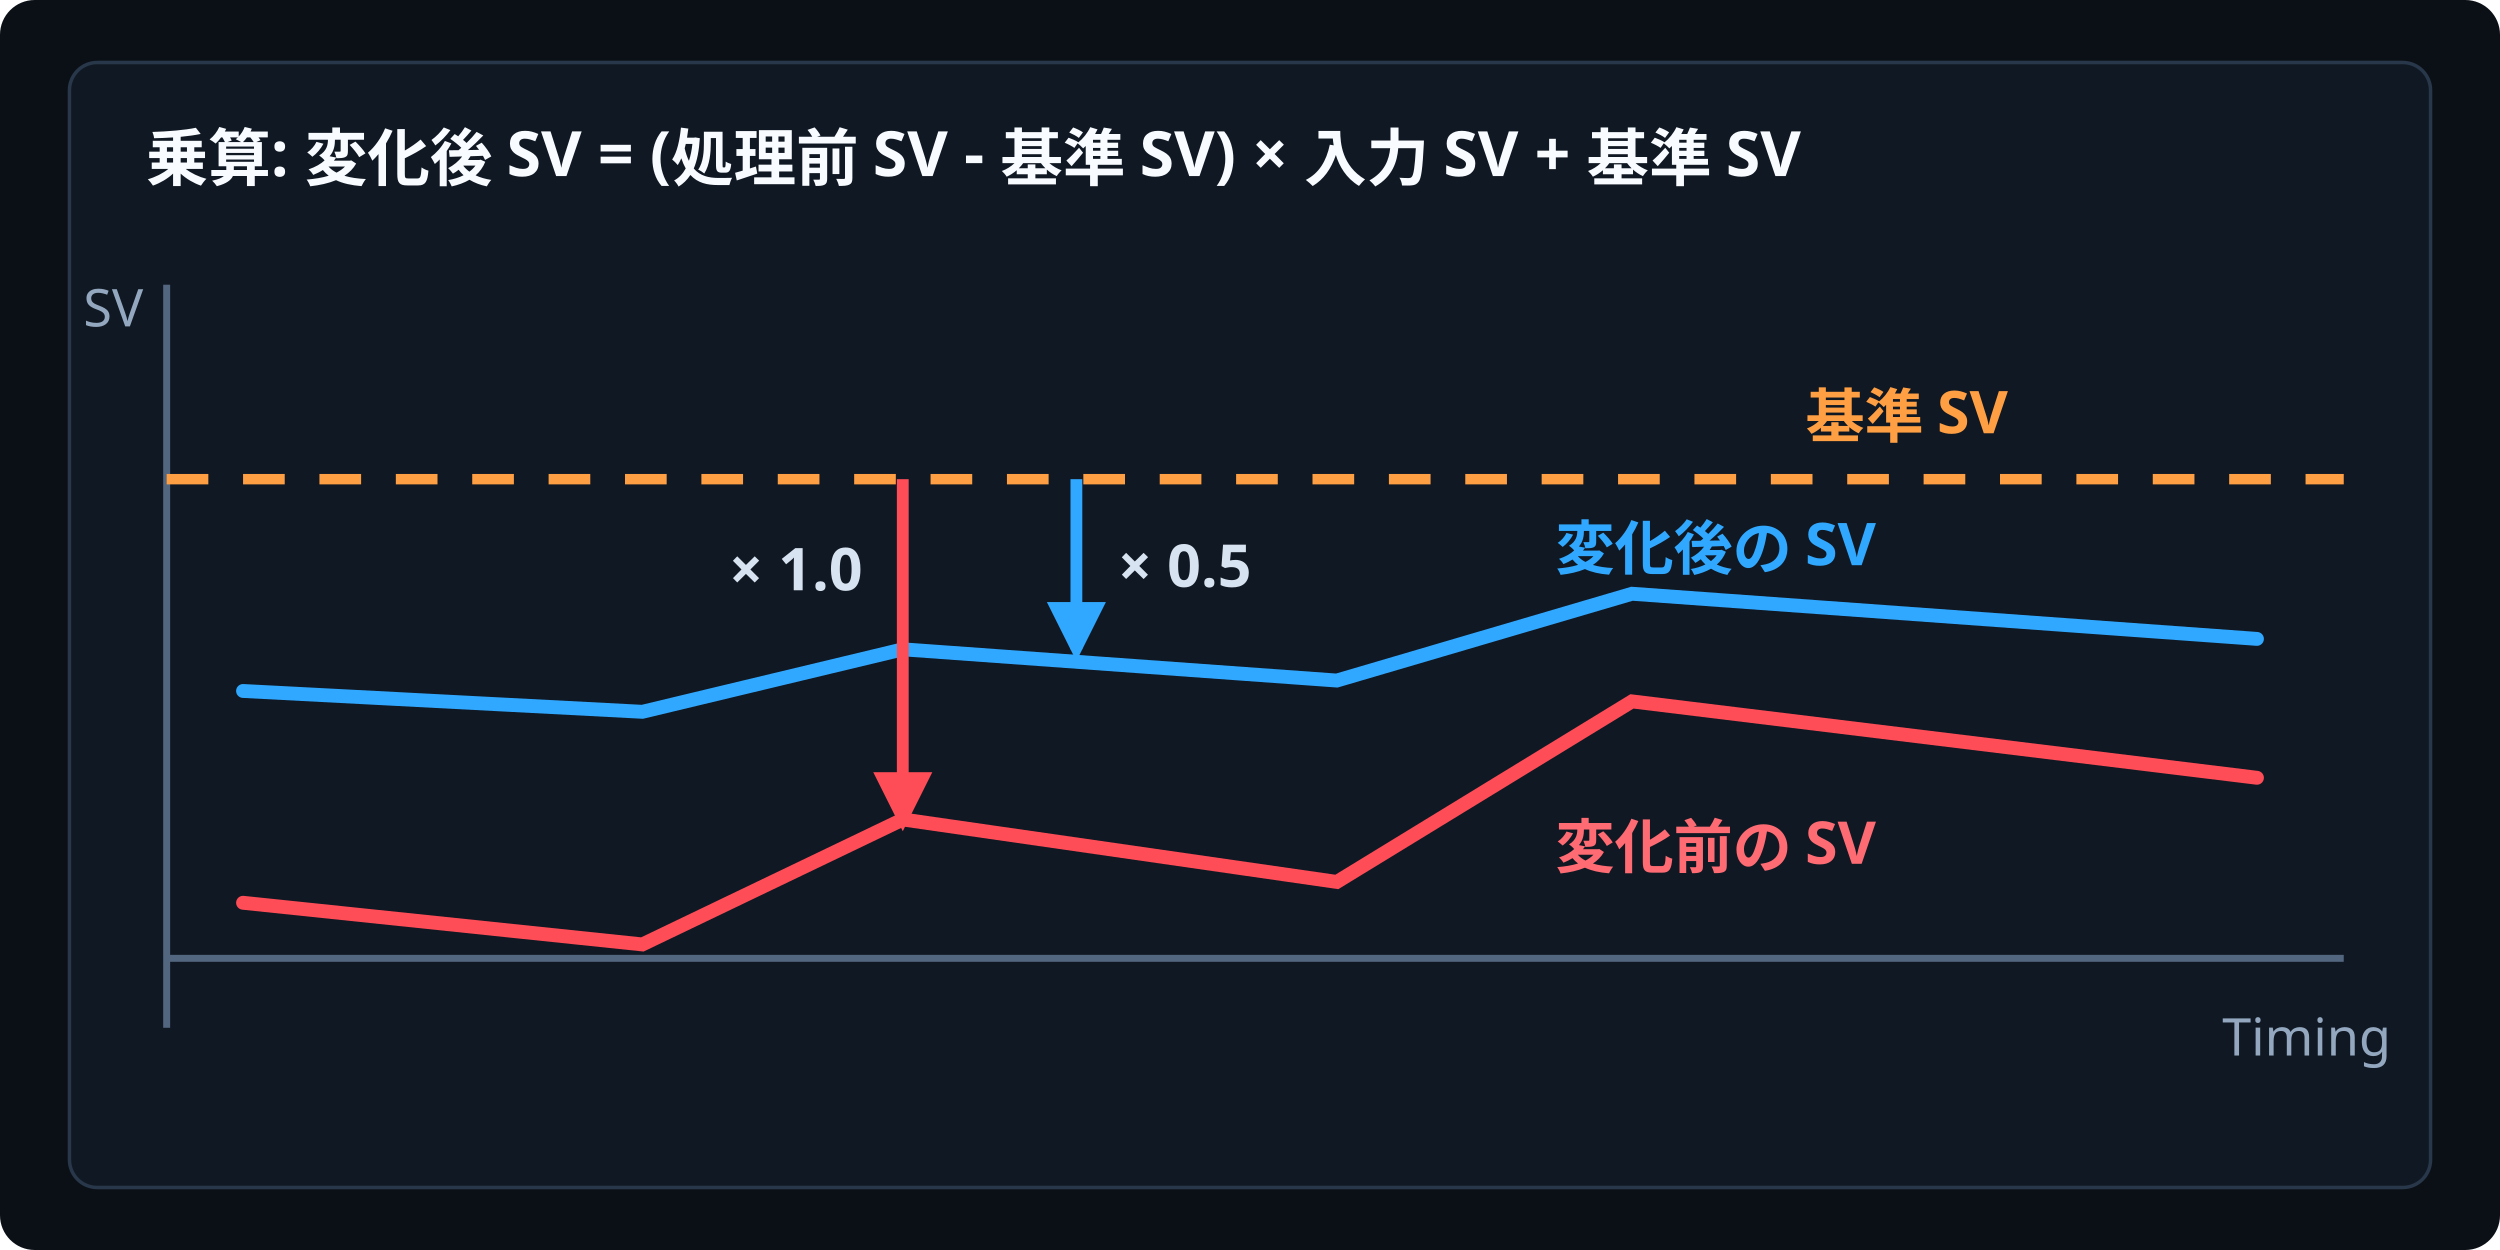
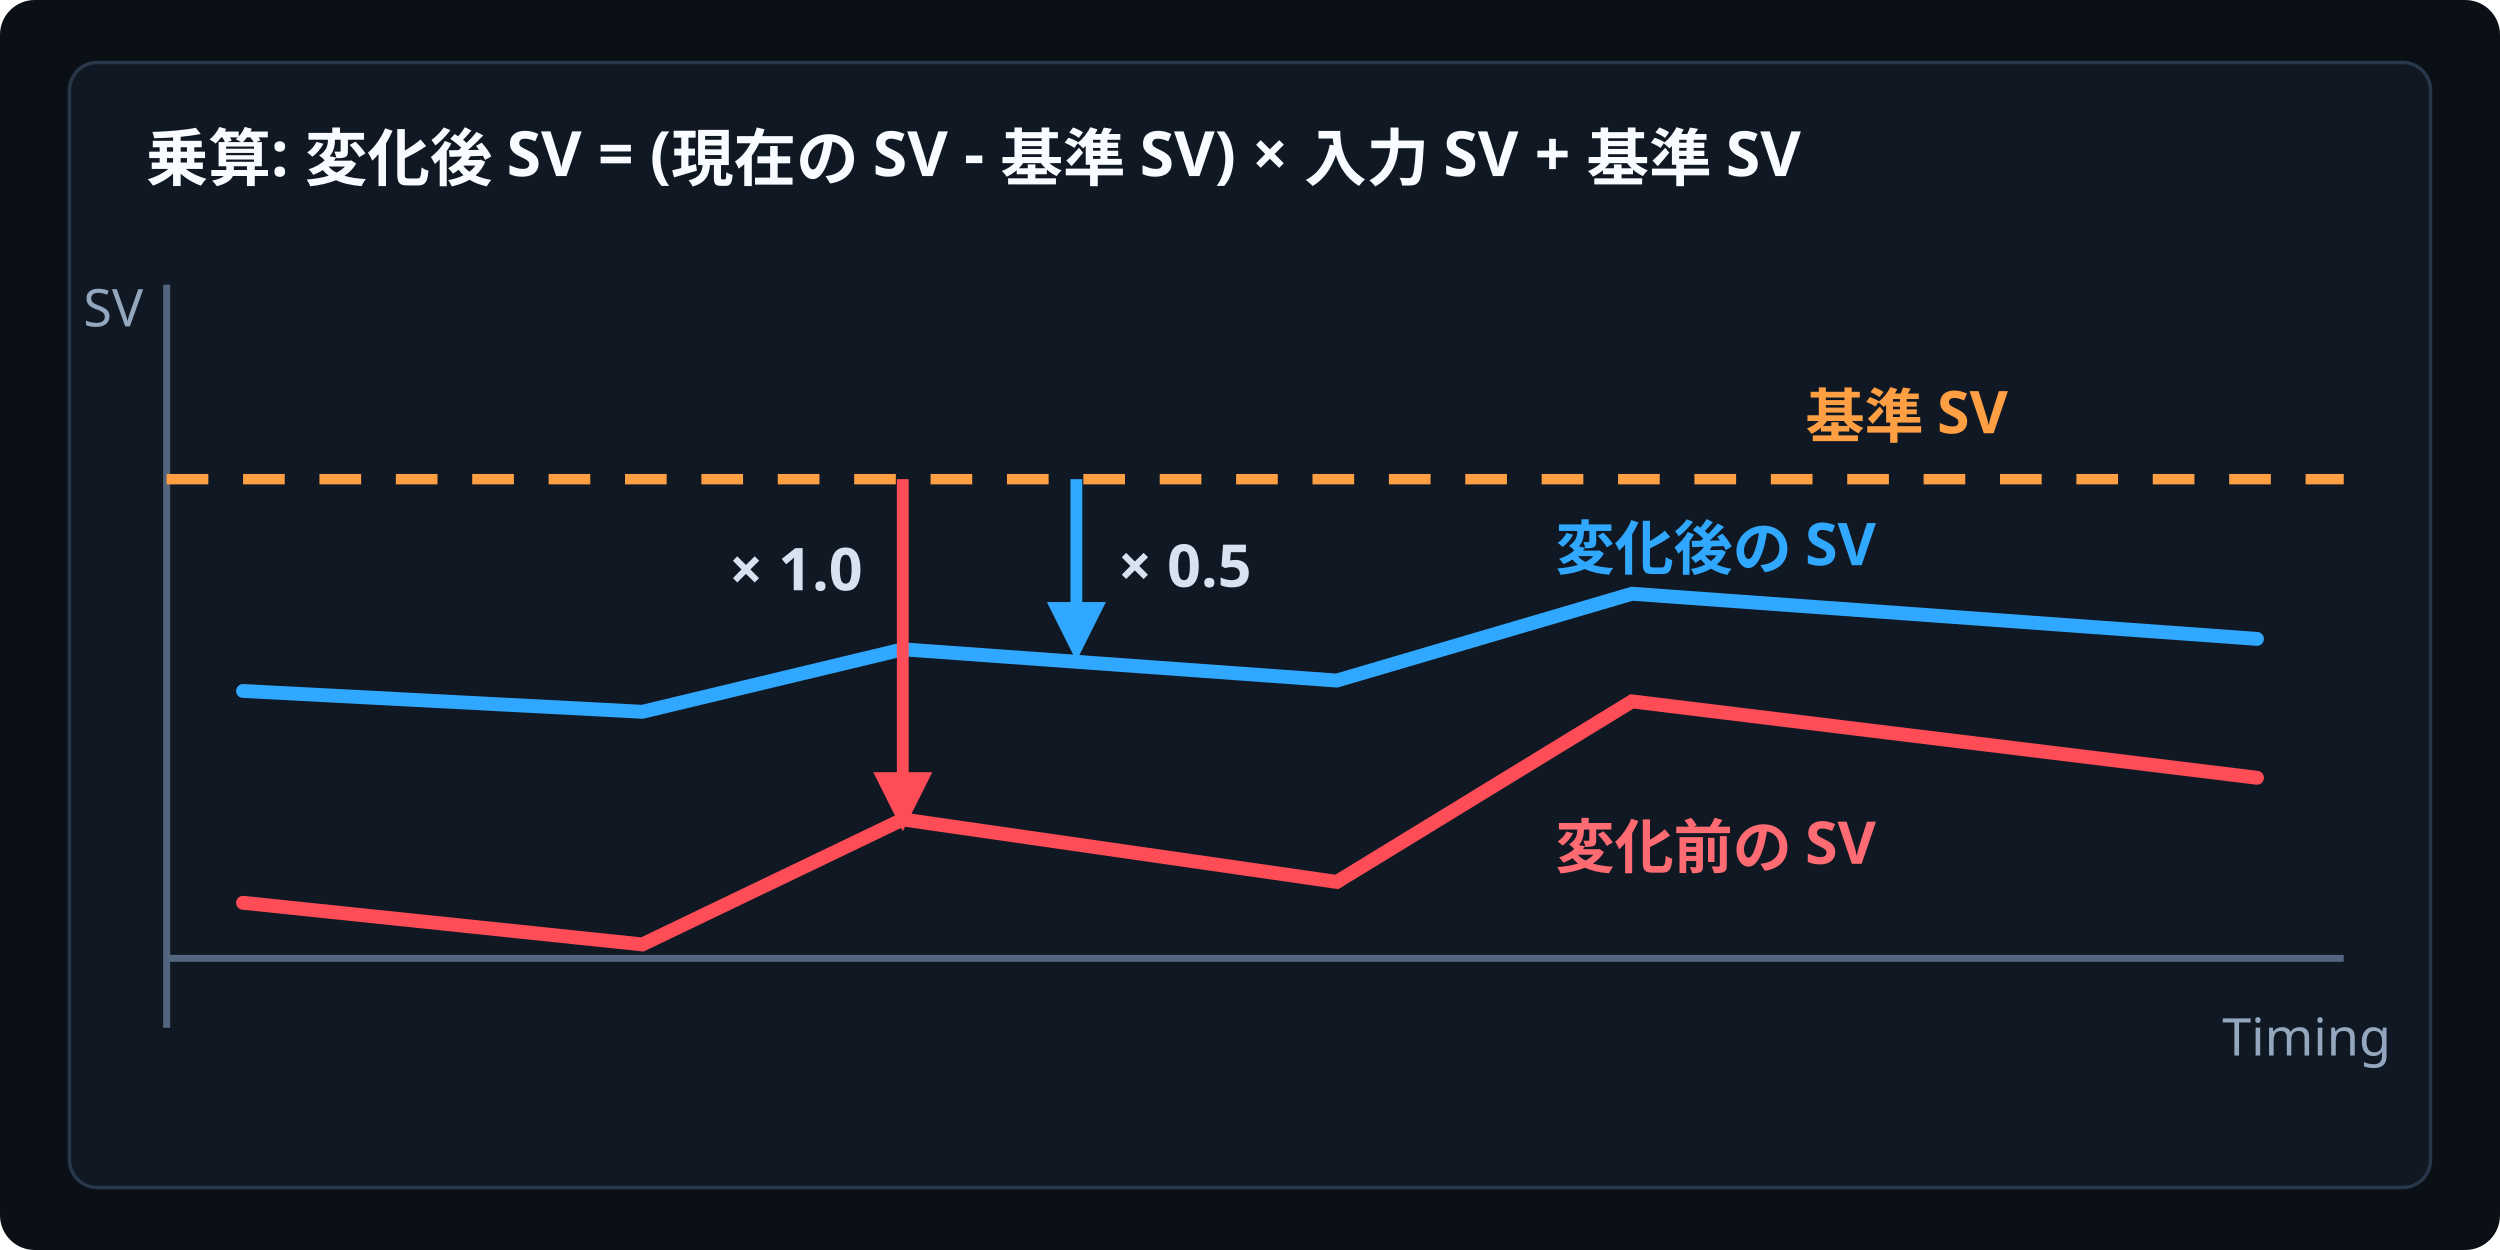
<svg xmlns="http://www.w3.org/2000/svg" viewBox="0 0 720 360" role="img" aria-labelledby="title desc">
  <defs>
    <marker id="arrowBlue" viewBox="0 0 10 10" refX="8" refY="5" markerWidth="5" markerHeight="5" orient="auto">
      <path d="M0 0 L10 5 L0 10 Z" fill="#ff4d57" />
    </marker>
    <marker id="arrowPurple" viewBox="0 0 10 10" refX="8" refY="5" markerWidth="5" markerHeight="5" orient="auto">
      <path d="M0 0 L10 5 L0 10 Z" fill="#31a8ff" />
    </marker>
  </defs>
  <style>
    text { font-family: "Yu Gothic UI", "Meiryo", sans-serif; fill: #d8e3f2; font-size: 17px; }
    .caption { font-size: 15px; fill: #93a8bf; }
    .formula { font-size: 18px; font-weight: 700; fill: #f8fbff; }
    .axis { stroke: #53667f; stroke-width: 2; }
    .base { stroke: #ff9f43; stroke-width: 3; fill: none; stroke-dasharray: 12 10; }
    .before { stroke: #ff4d57; stroke-width: 4; fill: none; stroke-linecap: round; }
    .after { stroke: #31a8ff; stroke-width: 4; fill: none; stroke-linecap: round; }
    .delta-before { stroke: #ff4d57; stroke-width: 3.4; marker-end: url(#arrowBlue); }
    .delta-after { stroke: #31a8ff; stroke-width: 3.4; marker-end: url(#arrowPurple); }
    .label-before { fill: #ff6b73; font-weight: 700; }
    .label-after { fill: #31a8ff; font-weight: 700; }
    .label-base { fill: #ff9f43; font-weight: 700; }
  </style>
  <rect width="720" height="360" rx="10" fill="#0b1017" />
  <rect x="20" y="18" width="680" height="324" rx="8" fill="#101823" stroke="#28374a" />
-   <text class="formula" x="42" y="52">乗算: 変化後 SV = (処理前 SV - 基準 SV) × 入力 SV + 基準 SV</text>
+   <text class="formula" x="42" y="52">乗算: 変化後 SV = (現在の SV - 基準 SV) × 入力 SV + 基準 SV</text>
  <line class="axis" x1="48" y1="276" x2="675" y2="276" />
  <line class="axis" x1="48" y1="296" x2="48" y2="82" />
  <text class="caption" x="640" y="304">Timing</text>
  <text class="caption" x="24" y="94">SV</text>
  <line class="base" x1="48" y1="138" x2="675" y2="138" />
  <path class="before" d="M70 260 L185 272 L260 236 L385 254 L470 202 L650 224" />
  <path class="after" d="M70 199 L185 205 L260 187 L385 196 L470 171 L650 184" />
  <line class="delta-before" x1="260" y1="138" x2="260" y2="236" />
  <line class="delta-after" x1="310" y1="138" x2="310" y2="187" />
  <text class="label-base" x="520" y="126">基準 SV</text>
  <text class="label-before" x="448" y="250">変化前の SV</text>
  <text class="label-after" x="448" y="164">変化後の SV</text>
  <text fill="#ff4d57" font-weight="700" x="210" y="170">× 1.0</text>
  <text fill="#31a8ff" font-weight="700" x="322" y="169">× 0.5</text>
</svg>
